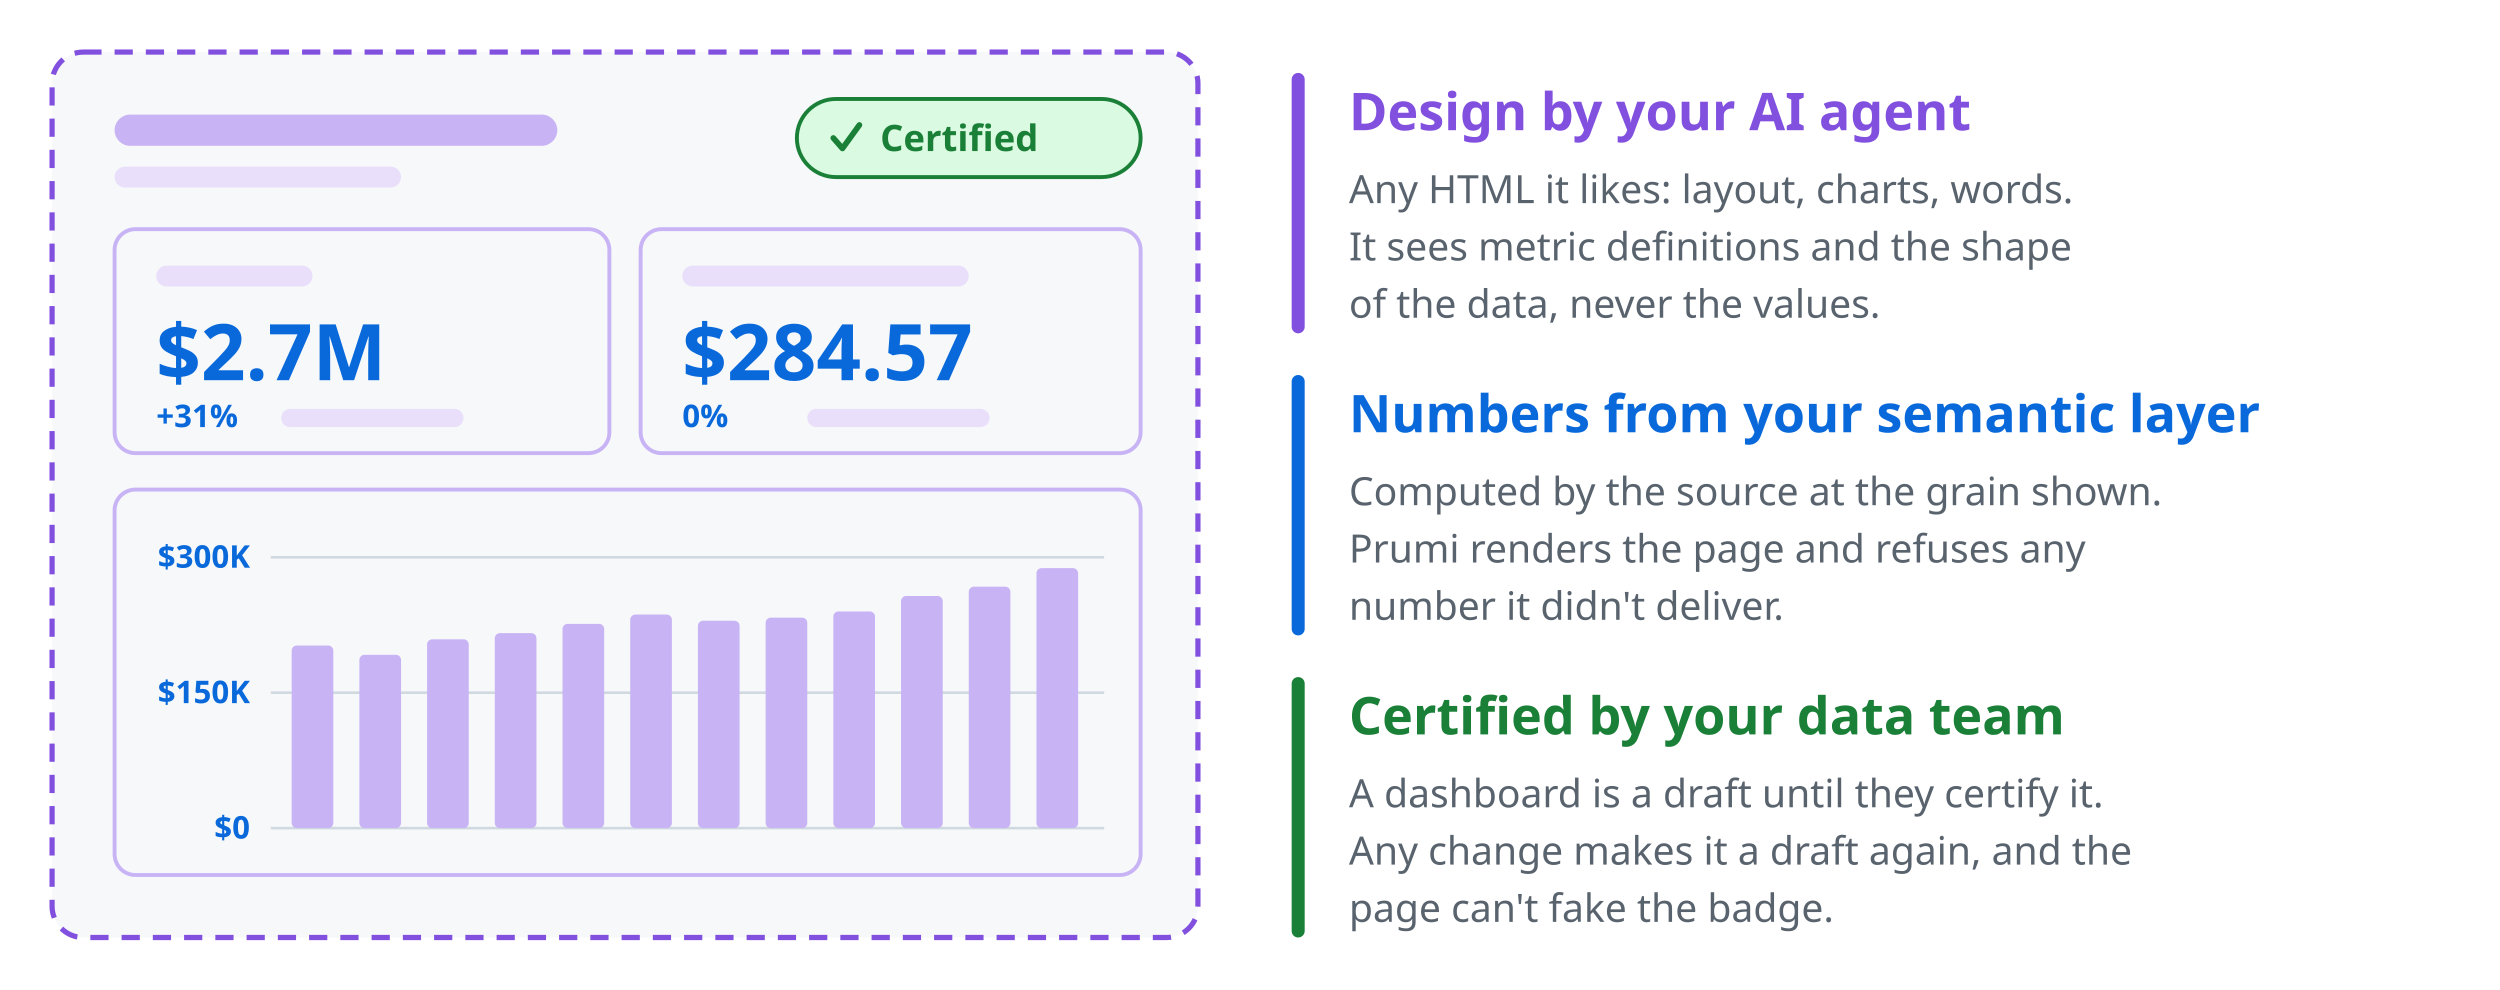
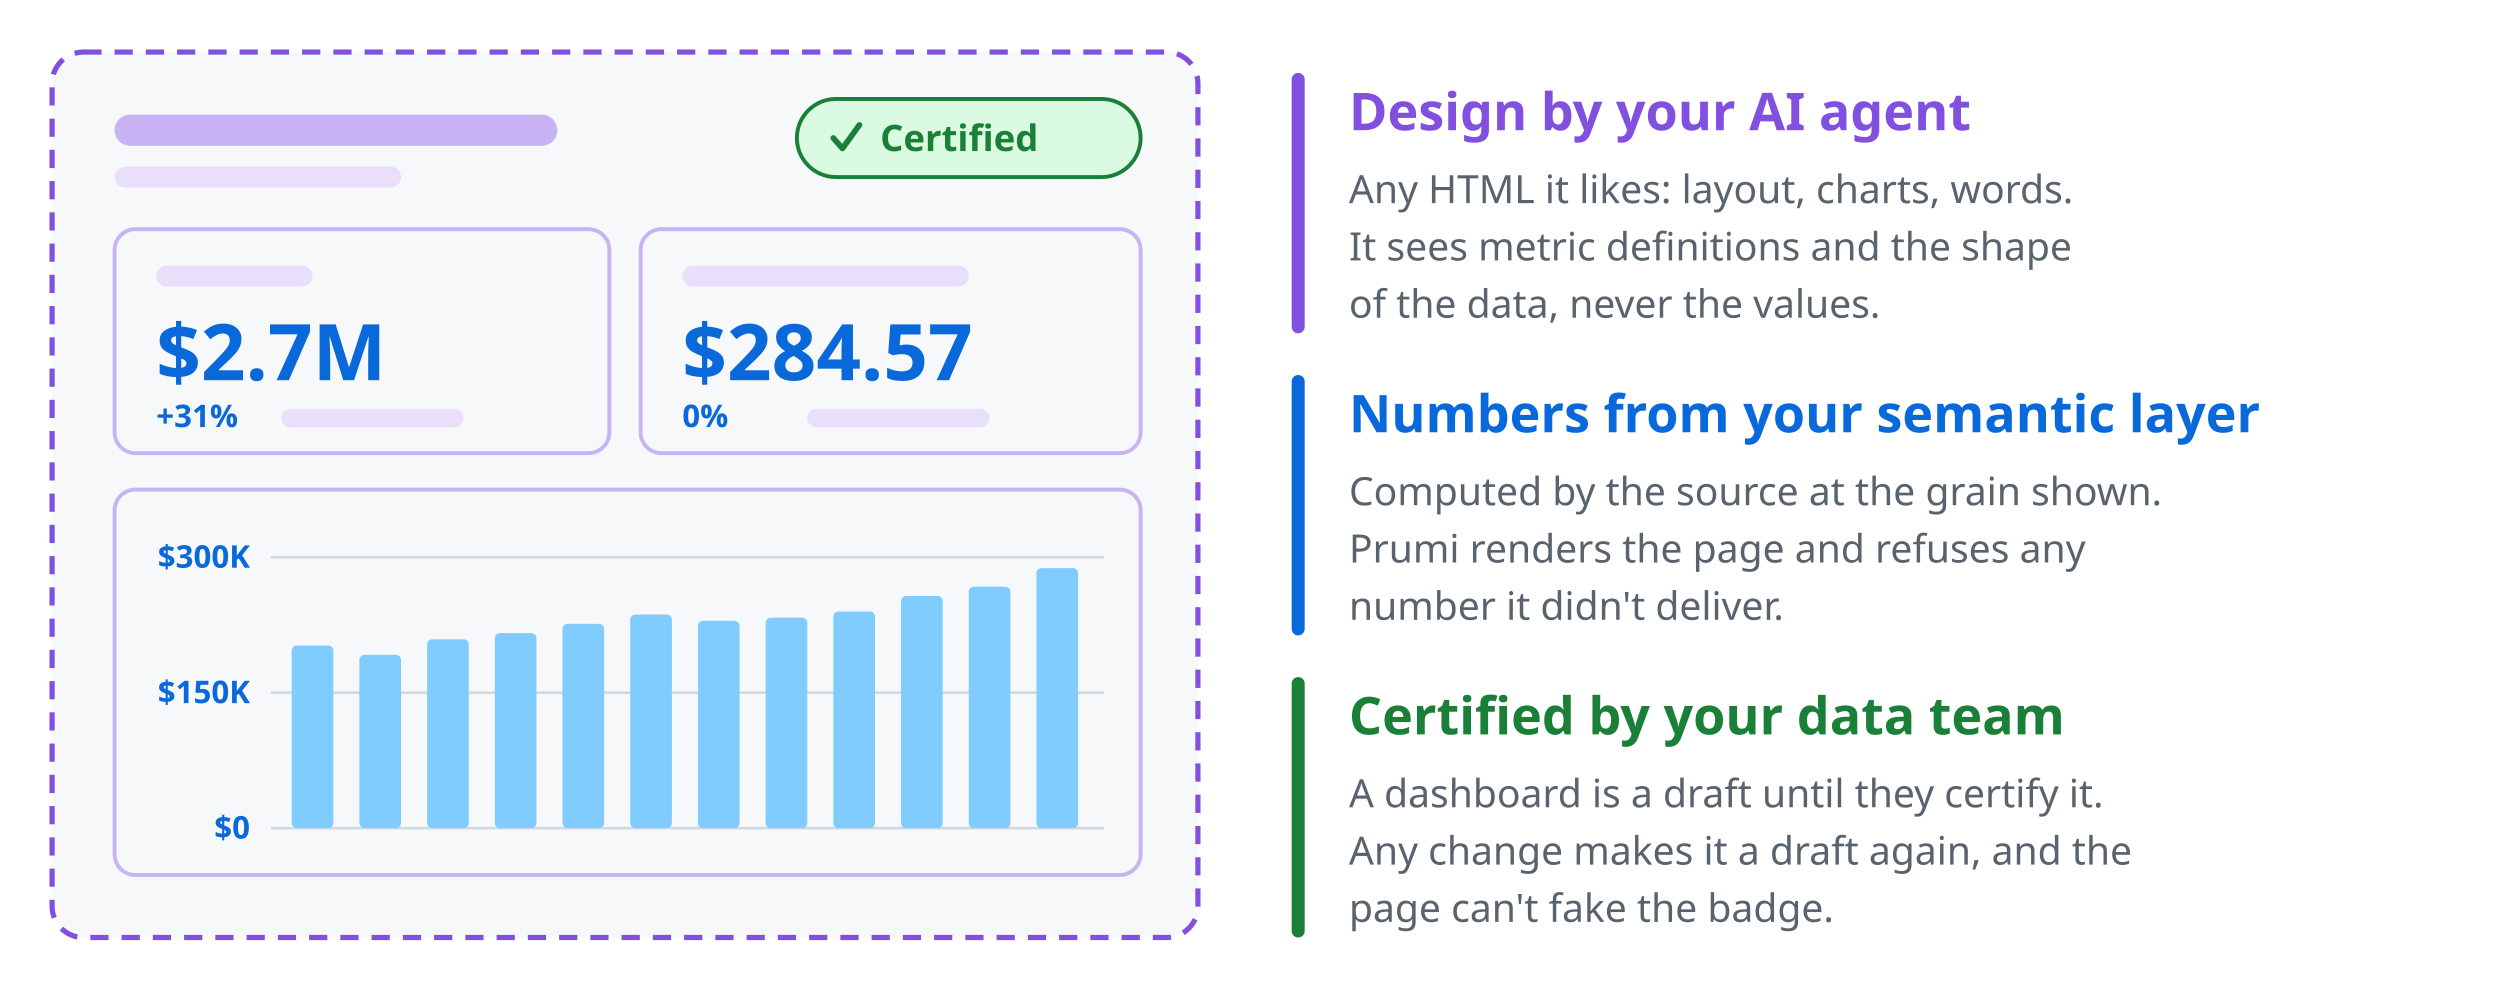
<svg xmlns="http://www.w3.org/2000/svg" viewBox="0 0 960 380" width="960" height="380" font-family="-apple-system, BlinkMacSystemFont, 'Segoe UI', 'Noto Sans', Helvetica, Arial, sans-serif" role="img">
  <rect x="20" y="20" width="440" height="340" rx="12" fill="#f6f8fa" stroke="#8250df" stroke-width="2" stroke-dasharray="7 5" />
  <rect x="44" y="44" width="170" height="12" rx="6" fill="#c8b3f5" />
  <rect x="44" y="64" width="110" height="8" rx="4" fill="#e9dffb" />
  <rect x="306" y="38" width="132" height="30" rx="15" fill="#dafbe1" stroke="#1a7f37" stroke-width="1.5" />
  <path d="M320 53.0 l3.5 4.0 l6.5 -9.0" fill="none" stroke="#1a7f37" stroke-width="2.2" stroke-linecap="round" stroke-linejoin="round" />
  <text x="338" y="58" font-size="14" font-weight="600" fill="#1a7f37">Certified</text>
  <rect x="44" y="88" width="190" height="86" rx="8" fill="none" stroke="#c8b3f5" stroke-width="1.5" />
  <rect x="60" y="102" width="60" height="8" rx="4" fill="#e9dffb" />
  <text x="60" y="146" font-size="30" font-weight="700" fill="#0969da">$2.7M</text>
  <text x="60" y="164" font-size="12" font-weight="600" fill="#0969da">+31%</text>
  <rect x="108" y="157" width="70" height="7" rx="3.5" fill="#e9dffb" />
  <rect x="246" y="88" width="192" height="86" rx="8" fill="none" stroke="#c8b3f5" stroke-width="1.5" />
  <rect x="262" y="102" width="110" height="8" rx="4" fill="#e9dffb" />
  <text x="262" y="146" font-size="30" font-weight="700" fill="#0969da">$284.57</text>
  <text x="262" y="164" font-size="12" font-weight="600" fill="#0969da">0%</text>
  <rect x="310" y="157" width="70" height="7" rx="3.5" fill="#e9dffb" />
  <rect x="44" y="188" width="394" height="148" rx="8" fill="none" stroke="#c8b3f5" stroke-width="1.5" />
  <line x1="104" y1="214.0" x2="424" y2="214.0" stroke="#d1d9e0" stroke-width="1" />
  <text x="96" y="218.0" font-size="12" font-weight="600" text-anchor="end" fill="#0969da">$300K</text>
  <line x1="104" y1="266.0" x2="424" y2="266.0" stroke="#d1d9e0" stroke-width="1" />
  <text x="96" y="270.0" font-size="12" font-weight="600" text-anchor="end" fill="#0969da">$150K</text>
  <line x1="104" y1="318.0" x2="424" y2="318.0" stroke="#d1d9e0" stroke-width="1" />
  <text x="96" y="322.0" font-size="12" font-weight="600" text-anchor="end" fill="#0969da">$0</text>
-   <rect x="112" y="247.874" width="16" height="70.126" rx="2" fill="#c8b3f5" />
-   <rect x="138" y="251.44" width="16" height="66.56" rx="2" fill="#c8b3f5" />
-   <rect x="164" y="245.497" width="16" height="72.503" rx="2" fill="#c8b3f5" />
-   <rect x="190" y="243.12" width="16" height="74.88" rx="2" fill="#c8b3f5" />
-   <rect x="216" y="239.554" width="16" height="78.446" rx="2" fill="#c8b3f5" />
-   <rect x="242" y="235.989" width="16" height="82.011" rx="2" fill="#c8b3f5" />
-   <rect x="268" y="238.366" width="16" height="79.634" rx="2" fill="#c8b3f5" />
-   <rect x="294" y="237.177" width="16" height="80.823" rx="2" fill="#c8b3f5" />
-   <rect x="320" y="234.8" width="16" height="83.2" rx="2" fill="#c8b3f5" />
-   <rect x="346" y="228.857" width="16" height="89.143" rx="2" fill="#c8b3f5" />
-   <rect x="372" y="225.291" width="16" height="92.709" rx="2" fill="#c8b3f5" />
-   <rect x="398" y="218.16" width="16" height="99.84" rx="2" fill="#c8b3f5" />
+   <rect x="112" y="247.874" width="16" height="70.126" rx="2" fill="#80ccff" />
+   <rect x="138" y="251.44" width="16" height="66.56" rx="2" fill="#80ccff" />
+   <rect x="164" y="245.497" width="16" height="72.503" rx="2" fill="#80ccff" />
+   <rect x="190" y="243.12" width="16" height="74.88" rx="2" fill="#80ccff" />
+   <rect x="216" y="239.554" width="16" height="78.446" rx="2" fill="#80ccff" />
+   <rect x="242" y="235.989" width="16" height="82.011" rx="2" fill="#80ccff" />
+   <rect x="268" y="238.366" width="16" height="79.634" rx="2" fill="#80ccff" />
+   <rect x="294" y="237.177" width="16" height="80.823" rx="2" fill="#80ccff" />
+   <rect x="320" y="234.8" width="16" height="83.2" rx="2" fill="#80ccff" />
+   <rect x="346" y="228.857" width="16" height="89.143" rx="2" fill="#80ccff" />
+   <rect x="372" y="225.291" width="16" height="92.709" rx="2" fill="#80ccff" />
+   <rect x="398" y="218.16" width="16" height="99.84" rx="2" fill="#80ccff" />
  <rect x="496" y="28" width="5" height="100" rx="2.5" fill="#8250df" />
  <text x="518" y="50" font-size="20" font-weight="700" fill="#8250df">Design by your AI agent</text>
  <text x="518" y="78" font-size="15" fill="#59636e">Any HTML it likes: layout, charts, words.</text>
  <text x="518" y="100" font-size="15" fill="#59636e">It sees metric definitions and the shape</text>
  <text x="518" y="122" font-size="15" fill="#59636e">of the data, never the values.</text>
  <rect x="496" y="144" width="5" height="100" rx="2.5" fill="#0969da" />
  <text x="518" y="166" font-size="20" font-weight="700" fill="#0969da">Numbers from your semantic layer</text>
  <text x="518" y="194" font-size="15" fill="#59636e">Computed by the source at the grain shown.</text>
  <text x="518" y="216" font-size="15" fill="#59636e">Prumi renders the page and refuses any</text>
  <text x="518" y="238" font-size="15" fill="#59636e">number it didn't deliver.</text>
  <rect x="496" y="260" width="5" height="100" rx="2.5" fill="#1a7f37" />
  <text x="518" y="282" font-size="20" font-weight="700" fill="#1a7f37">Certified by your data team</text>
  <text x="518" y="310" font-size="15" fill="#59636e">A dashboard is a draft until they certify it.</text>
  <text x="518" y="332" font-size="15" fill="#59636e">Any change makes it a draft again, and the</text>
  <text x="518" y="354" font-size="15" fill="#59636e">page can't fake the badge.</text>
</svg>
